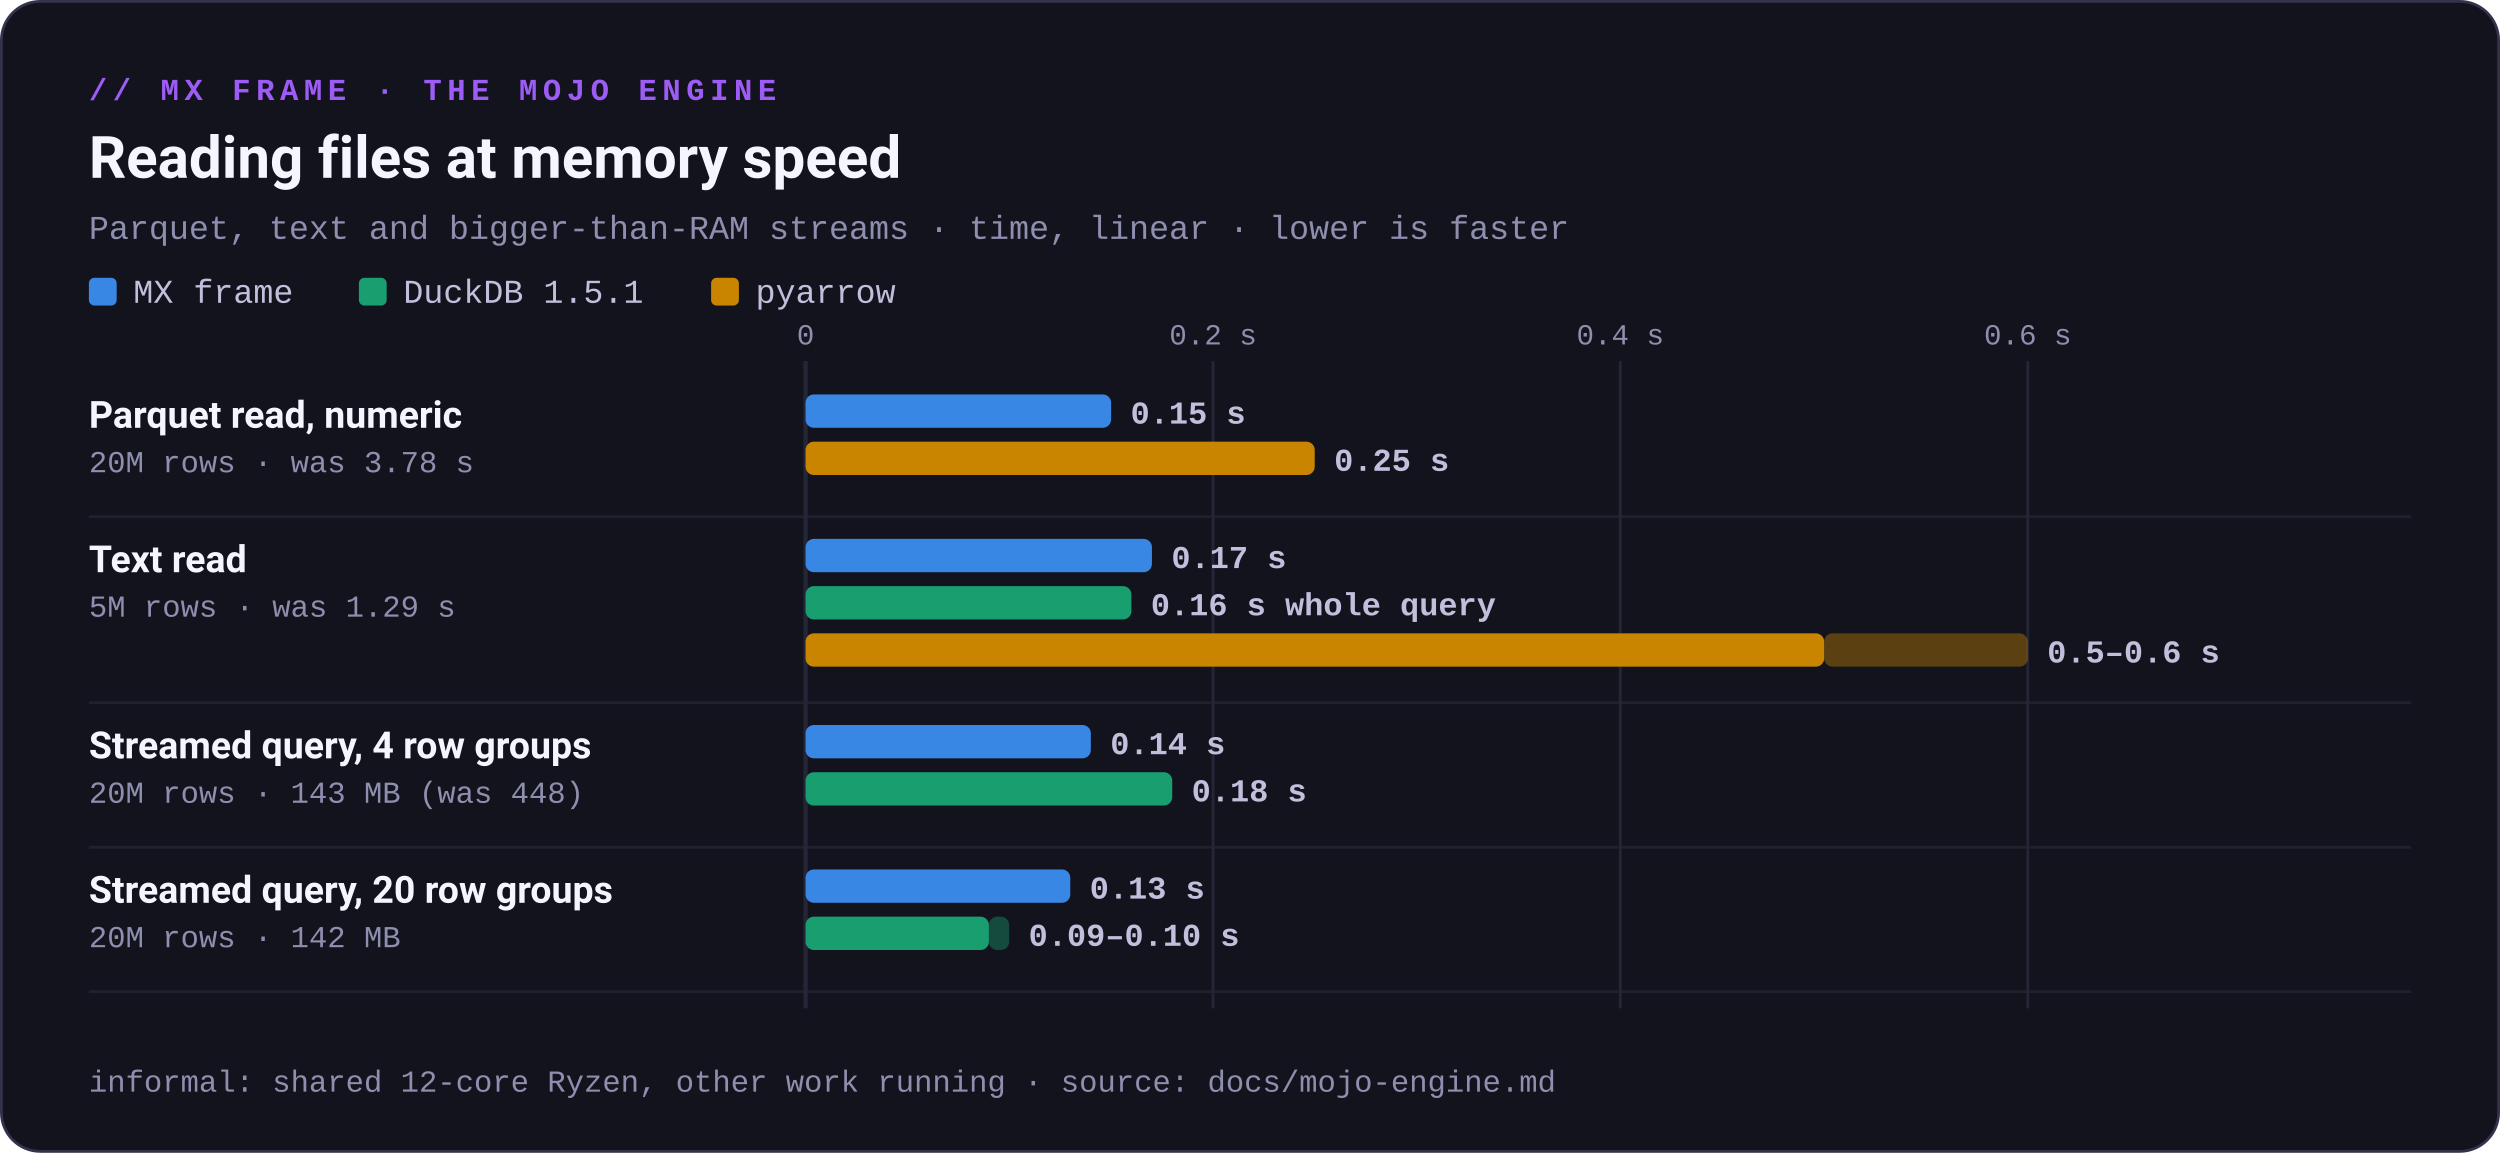
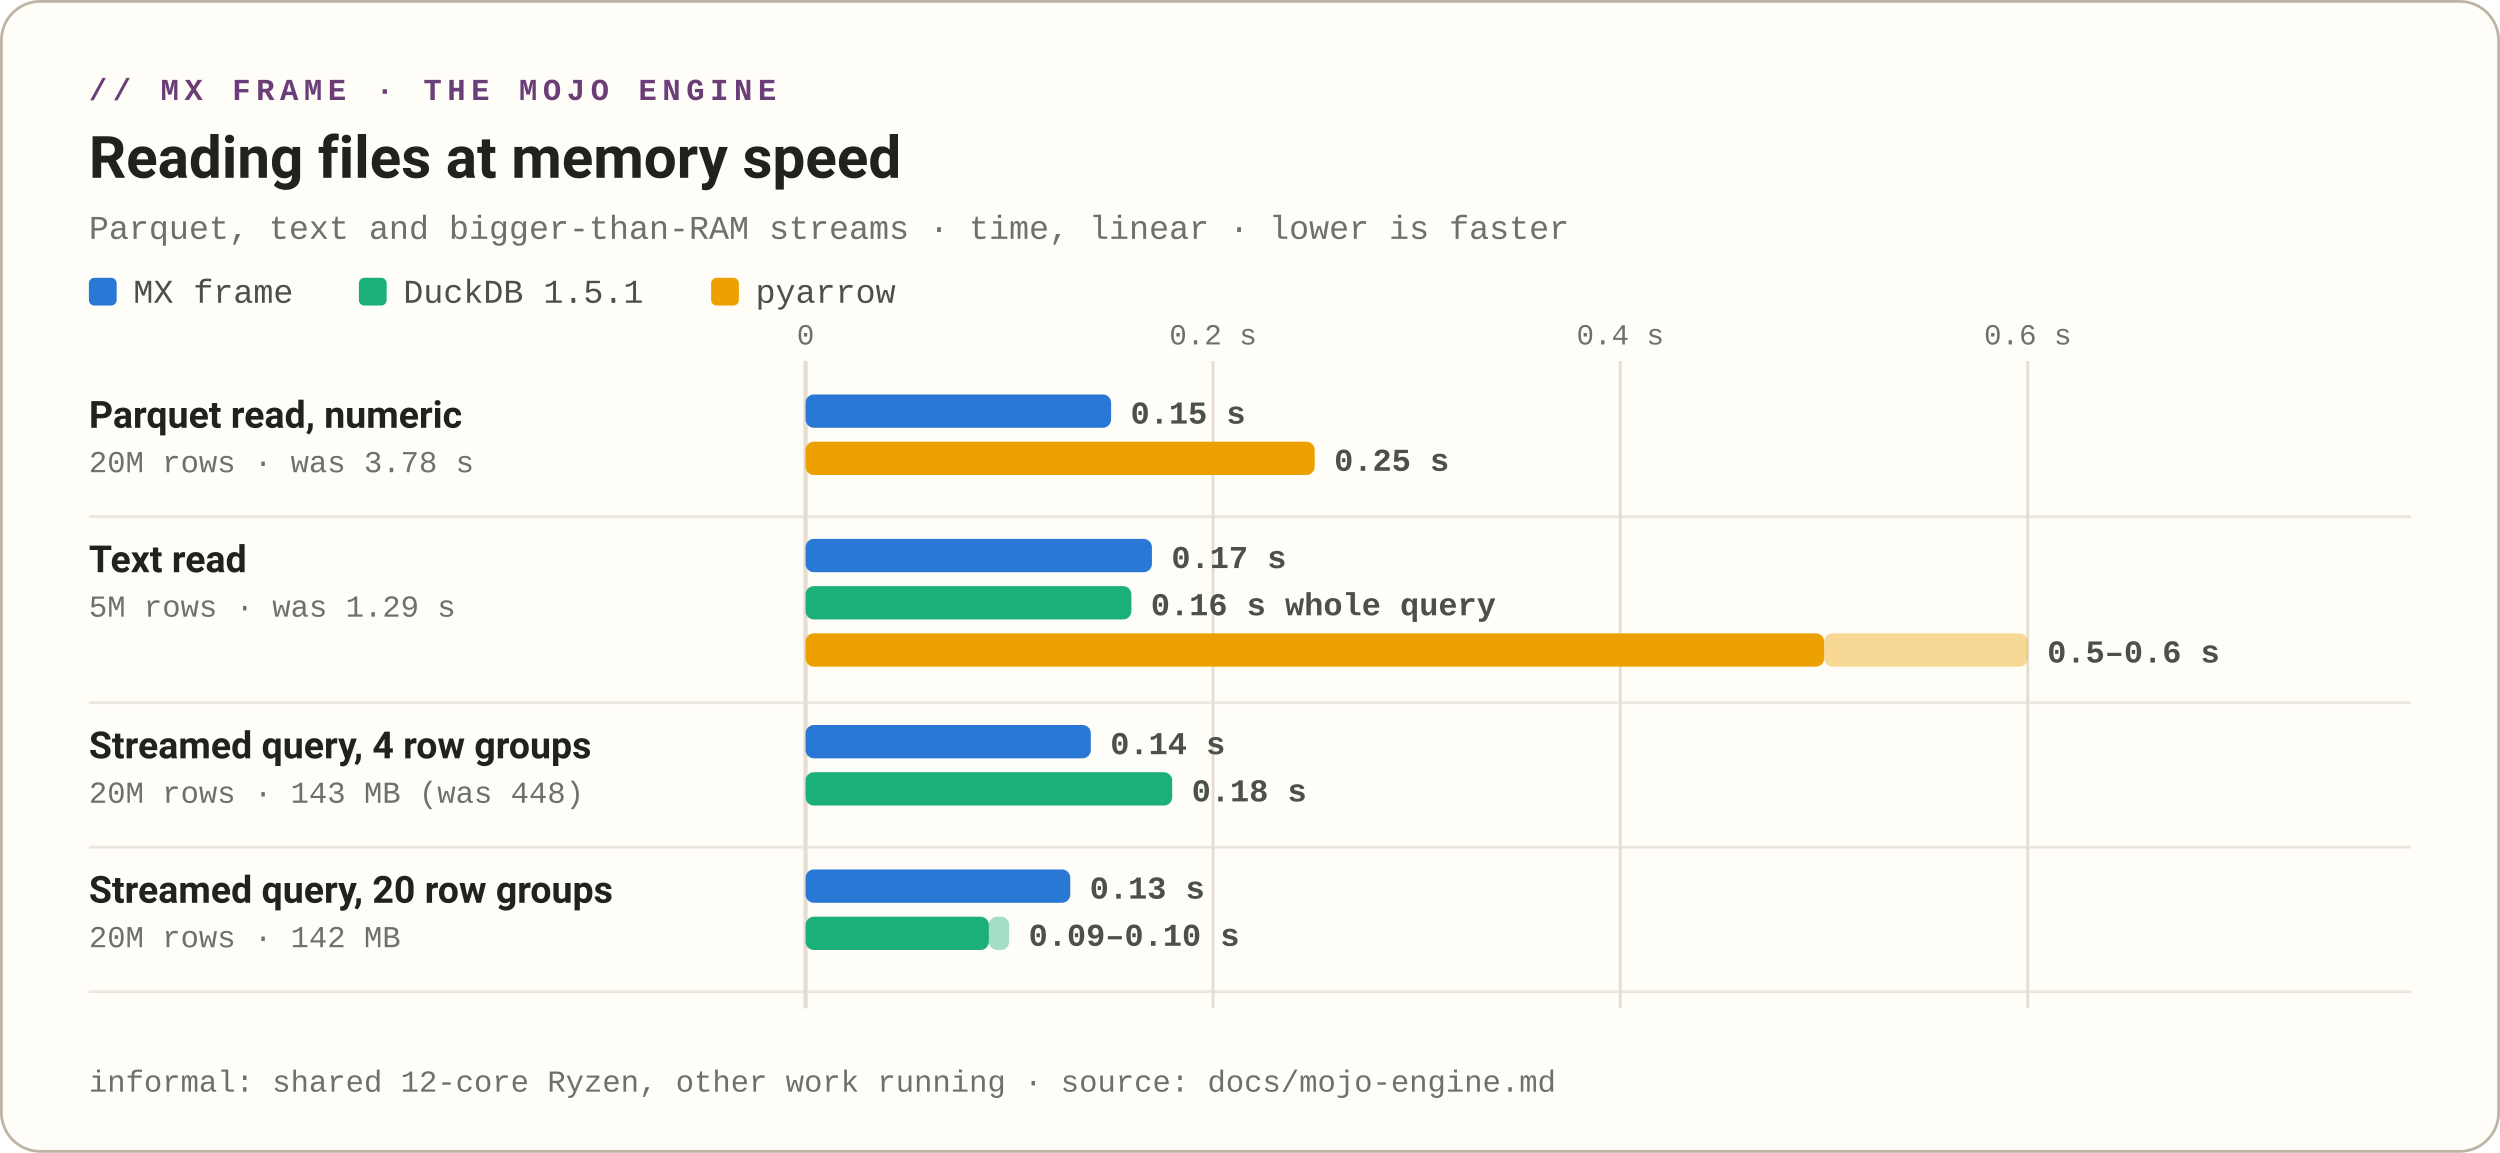
<svg xmlns="http://www.w3.org/2000/svg" width="900" height="415" viewBox="0 0 900 415" role="img" aria-labelledby="t d">
-   <rect x=".5" y=".5" width="899" height="414" rx="14" fill="#13131E" stroke="#32324C" />
-   <text x="32.0" y="36.0" font-family="ui-monospace, SFMono-Regular, Menlo, Consolas, 'Liberation Mono', monospace" font-size="11" font-weight="700" fill="#9D5CF5" text-anchor="start" letter-spacing="2">// MX FRAME · THE MOJO ENGINE</text>
-   <text x="32.0" y="64.0" font-family="system-ui, -apple-system, 'Segoe UI', Roboto, Helvetica, Arial, sans-serif" font-size="21" font-weight="700" fill="#F5F5FF" text-anchor="start">Reading files at memory speed</text>
-   <text x="32.0" y="86.0" font-family="ui-monospace, SFMono-Regular, Menlo, Consolas, 'Liberation Mono', monospace" font-size="12" font-weight="400" fill="#8E8EAE" text-anchor="start">Parquet, text and bigger-than-RAM streams · time, linear · lower is faster</text>
-   <rect x="32" y="100" width="10" height="10" rx="2" fill="#3987e5" />
-   <text x="48.0" y="109.0" font-family="ui-monospace, SFMono-Regular, Menlo, Consolas, 'Liberation Mono', monospace" font-size="12" font-weight="400" fill="#C0C0DC" text-anchor="start">MX frame</text>
-   <rect x="129.2" y="100" width="10" height="10" rx="2" fill="#199e70" />
-   <text x="145.2" y="109.0" font-family="ui-monospace, SFMono-Regular, Menlo, Consolas, 'Liberation Mono', monospace" font-size="12" font-weight="400" fill="#C0C0DC" text-anchor="start">DuckDB 1.5.1</text>
-   <rect x="256.0" y="100" width="10" height="10" rx="2" fill="#c98500" />
-   <text x="272.0" y="109.0" font-family="ui-monospace, SFMono-Regular, Menlo, Consolas, 'Liberation Mono', monospace" font-size="12" font-weight="400" fill="#C0C0DC" text-anchor="start">pyarrow</text>
-   <path d="M290.0 130V363" stroke="#252538" stroke-width="1.5" />
-   <text x="290.0" y="124.0" font-family="ui-monospace, SFMono-Regular, Menlo, Consolas, 'Liberation Mono', monospace" font-size="10.5" font-weight="400" fill="#8E8EAE" text-anchor="middle">0</text>
-   <path d="M436.7 130V363" stroke="#252538" stroke-width="1" />
-   <text x="436.7" y="124.0" font-family="ui-monospace, SFMono-Regular, Menlo, Consolas, 'Liberation Mono', monospace" font-size="10.5" font-weight="400" fill="#8E8EAE" text-anchor="middle">0.2 s</text>
-   <path d="M583.3 130V363" stroke="#252538" stroke-width="1" />
-   <text x="583.3" y="124.0" font-family="ui-monospace, SFMono-Regular, Menlo, Consolas, 'Liberation Mono', monospace" font-size="10.5" font-weight="400" fill="#8E8EAE" text-anchor="middle">0.4 s</text>
-   <path d="M730.0 130V363" stroke="#252538" stroke-width="1" />
-   <text x="730.0" y="124.0" font-family="ui-monospace, SFMono-Regular, Menlo, Consolas, 'Liberation Mono', monospace" font-size="10.5" font-weight="400" fill="#8E8EAE" text-anchor="middle">0.6 s</text>
-   <text x="32.0" y="154.0" font-family="system-ui, -apple-system, 'Segoe UI', Roboto, Helvetica, Arial, sans-serif" font-size="13.5" font-weight="600" fill="#F5F5FF" text-anchor="start">Parquet read, numeric</text>
-   <text x="32.0" y="170.0" font-family="ui-monospace, SFMono-Regular, Menlo, Consolas, 'Liberation Mono', monospace" font-size="11" font-weight="400" fill="#8E8EAE" text-anchor="start">20M rows · was 3.78 s</text>
-   <rect x="290" y="142" width="110.0" height="12" rx="3" fill="#3987e5" />
-   <text x="407.0" y="152.5" font-family="ui-monospace, SFMono-Regular, Menlo, Consolas, 'Liberation Mono', monospace" font-size="11.5" font-weight="600" fill="#C0C0DC" text-anchor="start">0.15 s</text>
-   <rect x="290" y="159" width="183.3" height="12" rx="3" fill="#c98500" />
-   <text x="480.3" y="169.5" font-family="ui-monospace, SFMono-Regular, Menlo, Consolas, 'Liberation Mono', monospace" font-size="11.5" font-weight="600" fill="#C0C0DC" text-anchor="start">0.25 s</text>
-   <path d="M32 186H868" stroke="#252538" stroke-opacity=".7" />
-   <text x="32.0" y="206.0" font-family="system-ui, -apple-system, 'Segoe UI', Roboto, Helvetica, Arial, sans-serif" font-size="13.5" font-weight="600" fill="#F5F5FF" text-anchor="start">Text read</text>
-   <text x="32.0" y="222.0" font-family="ui-monospace, SFMono-Regular, Menlo, Consolas, 'Liberation Mono', monospace" font-size="11" font-weight="400" fill="#8E8EAE" text-anchor="start">5M rows · was 1.29 s</text>
-   <rect x="290" y="194" width="124.7" height="12" rx="3" fill="#3987e5" />
-   <text x="421.7" y="204.5" font-family="ui-monospace, SFMono-Regular, Menlo, Consolas, 'Liberation Mono', monospace" font-size="11.5" font-weight="600" fill="#C0C0DC" text-anchor="start">0.17 s</text>
-   <rect x="290" y="211" width="117.3" height="12" rx="3" fill="#199e70" />
-   <text x="414.3" y="221.5" font-family="ui-monospace, SFMono-Regular, Menlo, Consolas, 'Liberation Mono', monospace" font-size="11.5" font-weight="600" fill="#C0C0DC" text-anchor="start">0.16 s whole query</text>
-   <rect x="290" y="228" width="366.7" height="12" rx="3" fill="#c98500" />
-   <rect x="656.7" y="228" width="73.3" height="12" rx="3" fill="#c98500" fill-opacity=".4" />
-   <text x="737.0" y="238.5" font-family="ui-monospace, SFMono-Regular, Menlo, Consolas, 'Liberation Mono', monospace" font-size="11.5" font-weight="600" fill="#C0C0DC" text-anchor="start">0.5–0.6 s</text>
-   <path d="M32 253H868" stroke="#252538" stroke-opacity=".7" />
-   <text x="32.0" y="273.0" font-family="system-ui, -apple-system, 'Segoe UI', Roboto, Helvetica, Arial, sans-serif" font-size="13.5" font-weight="600" fill="#F5F5FF" text-anchor="start">Streamed query, 4 row groups</text>
-   <text x="32.0" y="289.0" font-family="ui-monospace, SFMono-Regular, Menlo, Consolas, 'Liberation Mono', monospace" font-size="11" font-weight="400" fill="#8E8EAE" text-anchor="start">20M rows · 143 MB (was 448)</text>
-   <rect x="290" y="261" width="102.7" height="12" rx="3" fill="#3987e5" />
-   <text x="399.7" y="271.5" font-family="ui-monospace, SFMono-Regular, Menlo, Consolas, 'Liberation Mono', monospace" font-size="11.5" font-weight="600" fill="#C0C0DC" text-anchor="start">0.14 s</text>
-   <rect x="290" y="278" width="132.0" height="12" rx="3" fill="#199e70" />
-   <text x="429.0" y="288.5" font-family="ui-monospace, SFMono-Regular, Menlo, Consolas, 'Liberation Mono', monospace" font-size="11.5" font-weight="600" fill="#C0C0DC" text-anchor="start">0.18 s</text>
-   <path d="M32 305H868" stroke="#252538" stroke-opacity=".7" />
-   <text x="32.0" y="325.0" font-family="system-ui, -apple-system, 'Segoe UI', Roboto, Helvetica, Arial, sans-serif" font-size="13.5" font-weight="600" fill="#F5F5FF" text-anchor="start">Streamed query, 20 row groups</text>
-   <text x="32.0" y="341.0" font-family="ui-monospace, SFMono-Regular, Menlo, Consolas, 'Liberation Mono', monospace" font-size="11" font-weight="400" fill="#8E8EAE" text-anchor="start">20M rows · 142 MB</text>
-   <rect x="290" y="313" width="95.3" height="12" rx="3" fill="#3987e5" />
-   <text x="392.3" y="323.5" font-family="ui-monospace, SFMono-Regular, Menlo, Consolas, 'Liberation Mono', monospace" font-size="11.5" font-weight="600" fill="#C0C0DC" text-anchor="start">0.13 s</text>
-   <rect x="290" y="330" width="66.0" height="12" rx="3" fill="#199e70" />
-   <rect x="356.0" y="330" width="7.3" height="12" rx="3" fill="#199e70" fill-opacity=".4" />
-   <text x="370.3" y="340.5" font-family="ui-monospace, SFMono-Regular, Menlo, Consolas, 'Liberation Mono', monospace" font-size="11.5" font-weight="600" fill="#C0C0DC" text-anchor="start">0.09–0.10 s</text>
-   <path d="M32 357H868" stroke="#252538" stroke-opacity=".7" />
-   <text x="32.0" y="393.0" font-family="ui-monospace, SFMono-Regular, Menlo, Consolas, 'Liberation Mono', monospace" font-size="11" font-weight="400" fill="#8E8EAE" text-anchor="start">informal: shared 12-core Ryzen, other work running · source: docs/mojo-engine.md</text>
+   <rect x=".5" y=".5" width="899" height="414" rx="14" fill="#FFFDF8" stroke="#BEB4A4" />
+   <text x="32.0" y="36.0" font-family="ui-monospace, SFMono-Regular, Menlo, Consolas, 'Liberation Mono', monospace" font-size="11" font-weight="700" fill="#6C3E78" text-anchor="start" letter-spacing="2">// MX FRAME · THE MOJO ENGINE</text>
+   <text x="32.0" y="64.0" font-family="system-ui, -apple-system, 'Segoe UI', Roboto, Helvetica, Arial, sans-serif" font-size="21" font-weight="700" fill="#20221F" text-anchor="start">Reading files at memory speed</text>
+   <text x="32.0" y="86.0" font-family="ui-monospace, SFMono-Regular, Menlo, Consolas, 'Liberation Mono', monospace" font-size="12" font-weight="400" fill="#6E716A" text-anchor="start">Parquet, text and bigger-than-RAM streams · time, linear · lower is faster</text>
+   <rect x="32" y="100" width="10" height="10" rx="2" fill="#2a78d6" />
+   <text x="48.0" y="109.0" font-family="ui-monospace, SFMono-Regular, Menlo, Consolas, 'Liberation Mono', monospace" font-size="12" font-weight="400" fill="#4C5049" text-anchor="start">MX frame</text>
+   <rect x="129.2" y="100" width="10" height="10" rx="2" fill="#1baf7a" />
+   <text x="145.2" y="109.0" font-family="ui-monospace, SFMono-Regular, Menlo, Consolas, 'Liberation Mono', monospace" font-size="12" font-weight="400" fill="#4C5049" text-anchor="start">DuckDB 1.5.1</text>
+   <rect x="256.0" y="100" width="10" height="10" rx="2" fill="#eda100" />
+   <text x="272.0" y="109.0" font-family="ui-monospace, SFMono-Regular, Menlo, Consolas, 'Liberation Mono', monospace" font-size="12" font-weight="400" fill="#4C5049" text-anchor="start">pyarrow</text>
+   <path d="M290.0 130V363" stroke="#E4DDD0" stroke-width="1.5" />
+   <text x="290.0" y="124.0" font-family="ui-monospace, SFMono-Regular, Menlo, Consolas, 'Liberation Mono', monospace" font-size="10.5" font-weight="400" fill="#6E716A" text-anchor="middle">0</text>
+   <path d="M436.7 130V363" stroke="#E4DDD0" stroke-width="1" />
+   <text x="436.7" y="124.0" font-family="ui-monospace, SFMono-Regular, Menlo, Consolas, 'Liberation Mono', monospace" font-size="10.5" font-weight="400" fill="#6E716A" text-anchor="middle">0.2 s</text>
+   <path d="M583.3 130V363" stroke="#E4DDD0" stroke-width="1" />
+   <text x="583.3" y="124.0" font-family="ui-monospace, SFMono-Regular, Menlo, Consolas, 'Liberation Mono', monospace" font-size="10.5" font-weight="400" fill="#6E716A" text-anchor="middle">0.4 s</text>
+   <path d="M730.0 130V363" stroke="#E4DDD0" stroke-width="1" />
+   <text x="730.0" y="124.0" font-family="ui-monospace, SFMono-Regular, Menlo, Consolas, 'Liberation Mono', monospace" font-size="10.5" font-weight="400" fill="#6E716A" text-anchor="middle">0.6 s</text>
+   <text x="32.0" y="154.0" font-family="system-ui, -apple-system, 'Segoe UI', Roboto, Helvetica, Arial, sans-serif" font-size="13.5" font-weight="600" fill="#20221F" text-anchor="start">Parquet read, numeric</text>
+   <text x="32.0" y="170.0" font-family="ui-monospace, SFMono-Regular, Menlo, Consolas, 'Liberation Mono', monospace" font-size="11" font-weight="400" fill="#6E716A" text-anchor="start">20M rows · was 3.78 s</text>
+   <rect x="290" y="142" width="110.0" height="12" rx="3" fill="#2a78d6" />
+   <text x="407.0" y="152.5" font-family="ui-monospace, SFMono-Regular, Menlo, Consolas, 'Liberation Mono', monospace" font-size="11.5" font-weight="600" fill="#4C5049" text-anchor="start">0.15 s</text>
+   <rect x="290" y="159" width="183.3" height="12" rx="3" fill="#eda100" />
+   <text x="480.3" y="169.5" font-family="ui-monospace, SFMono-Regular, Menlo, Consolas, 'Liberation Mono', monospace" font-size="11.5" font-weight="600" fill="#4C5049" text-anchor="start">0.25 s</text>
+   <path d="M32 186H868" stroke="#E4DDD0" stroke-opacity=".7" />
+   <text x="32.0" y="206.0" font-family="system-ui, -apple-system, 'Segoe UI', Roboto, Helvetica, Arial, sans-serif" font-size="13.5" font-weight="600" fill="#20221F" text-anchor="start">Text read</text>
+   <text x="32.0" y="222.0" font-family="ui-monospace, SFMono-Regular, Menlo, Consolas, 'Liberation Mono', monospace" font-size="11" font-weight="400" fill="#6E716A" text-anchor="start">5M rows · was 1.29 s</text>
+   <rect x="290" y="194" width="124.7" height="12" rx="3" fill="#2a78d6" />
+   <text x="421.7" y="204.5" font-family="ui-monospace, SFMono-Regular, Menlo, Consolas, 'Liberation Mono', monospace" font-size="11.5" font-weight="600" fill="#4C5049" text-anchor="start">0.17 s</text>
+   <rect x="290" y="211" width="117.3" height="12" rx="3" fill="#1baf7a" />
+   <text x="414.3" y="221.5" font-family="ui-monospace, SFMono-Regular, Menlo, Consolas, 'Liberation Mono', monospace" font-size="11.5" font-weight="600" fill="#4C5049" text-anchor="start">0.16 s whole query</text>
+   <rect x="290" y="228" width="366.7" height="12" rx="3" fill="#eda100" />
+   <rect x="656.7" y="228" width="73.3" height="12" rx="3" fill="#eda100" fill-opacity=".4" />
+   <text x="737.0" y="238.5" font-family="ui-monospace, SFMono-Regular, Menlo, Consolas, 'Liberation Mono', monospace" font-size="11.5" font-weight="600" fill="#4C5049" text-anchor="start">0.5–0.6 s</text>
+   <path d="M32 253H868" stroke="#E4DDD0" stroke-opacity=".7" />
+   <text x="32.0" y="273.0" font-family="system-ui, -apple-system, 'Segoe UI', Roboto, Helvetica, Arial, sans-serif" font-size="13.5" font-weight="600" fill="#20221F" text-anchor="start">Streamed query, 4 row groups</text>
+   <text x="32.0" y="289.0" font-family="ui-monospace, SFMono-Regular, Menlo, Consolas, 'Liberation Mono', monospace" font-size="11" font-weight="400" fill="#6E716A" text-anchor="start">20M rows · 143 MB (was 448)</text>
+   <rect x="290" y="261" width="102.7" height="12" rx="3" fill="#2a78d6" />
+   <text x="399.7" y="271.5" font-family="ui-monospace, SFMono-Regular, Menlo, Consolas, 'Liberation Mono', monospace" font-size="11.5" font-weight="600" fill="#4C5049" text-anchor="start">0.14 s</text>
+   <rect x="290" y="278" width="132.0" height="12" rx="3" fill="#1baf7a" />
+   <text x="429.0" y="288.5" font-family="ui-monospace, SFMono-Regular, Menlo, Consolas, 'Liberation Mono', monospace" font-size="11.5" font-weight="600" fill="#4C5049" text-anchor="start">0.18 s</text>
+   <path d="M32 305H868" stroke="#E4DDD0" stroke-opacity=".7" />
+   <text x="32.0" y="325.0" font-family="system-ui, -apple-system, 'Segoe UI', Roboto, Helvetica, Arial, sans-serif" font-size="13.5" font-weight="600" fill="#20221F" text-anchor="start">Streamed query, 20 row groups</text>
+   <text x="32.0" y="341.0" font-family="ui-monospace, SFMono-Regular, Menlo, Consolas, 'Liberation Mono', monospace" font-size="11" font-weight="400" fill="#6E716A" text-anchor="start">20M rows · 142 MB</text>
+   <rect x="290" y="313" width="95.3" height="12" rx="3" fill="#2a78d6" />
+   <text x="392.3" y="323.5" font-family="ui-monospace, SFMono-Regular, Menlo, Consolas, 'Liberation Mono', monospace" font-size="11.5" font-weight="600" fill="#4C5049" text-anchor="start">0.13 s</text>
+   <rect x="290" y="330" width="66.0" height="12" rx="3" fill="#1baf7a" />
+   <rect x="356.0" y="330" width="7.3" height="12" rx="3" fill="#1baf7a" fill-opacity=".4" />
+   <text x="370.3" y="340.5" font-family="ui-monospace, SFMono-Regular, Menlo, Consolas, 'Liberation Mono', monospace" font-size="11.5" font-weight="600" fill="#4C5049" text-anchor="start">0.09–0.10 s</text>
+   <path d="M32 357H868" stroke="#E4DDD0" stroke-opacity=".7" />
+   <text x="32.0" y="393.0" font-family="ui-monospace, SFMono-Regular, Menlo, Consolas, 'Liberation Mono', monospace" font-size="11" font-weight="400" fill="#6E716A" text-anchor="start">informal: shared 12-core Ryzen, other work running · source: docs/mojo-engine.md</text>
</svg>
